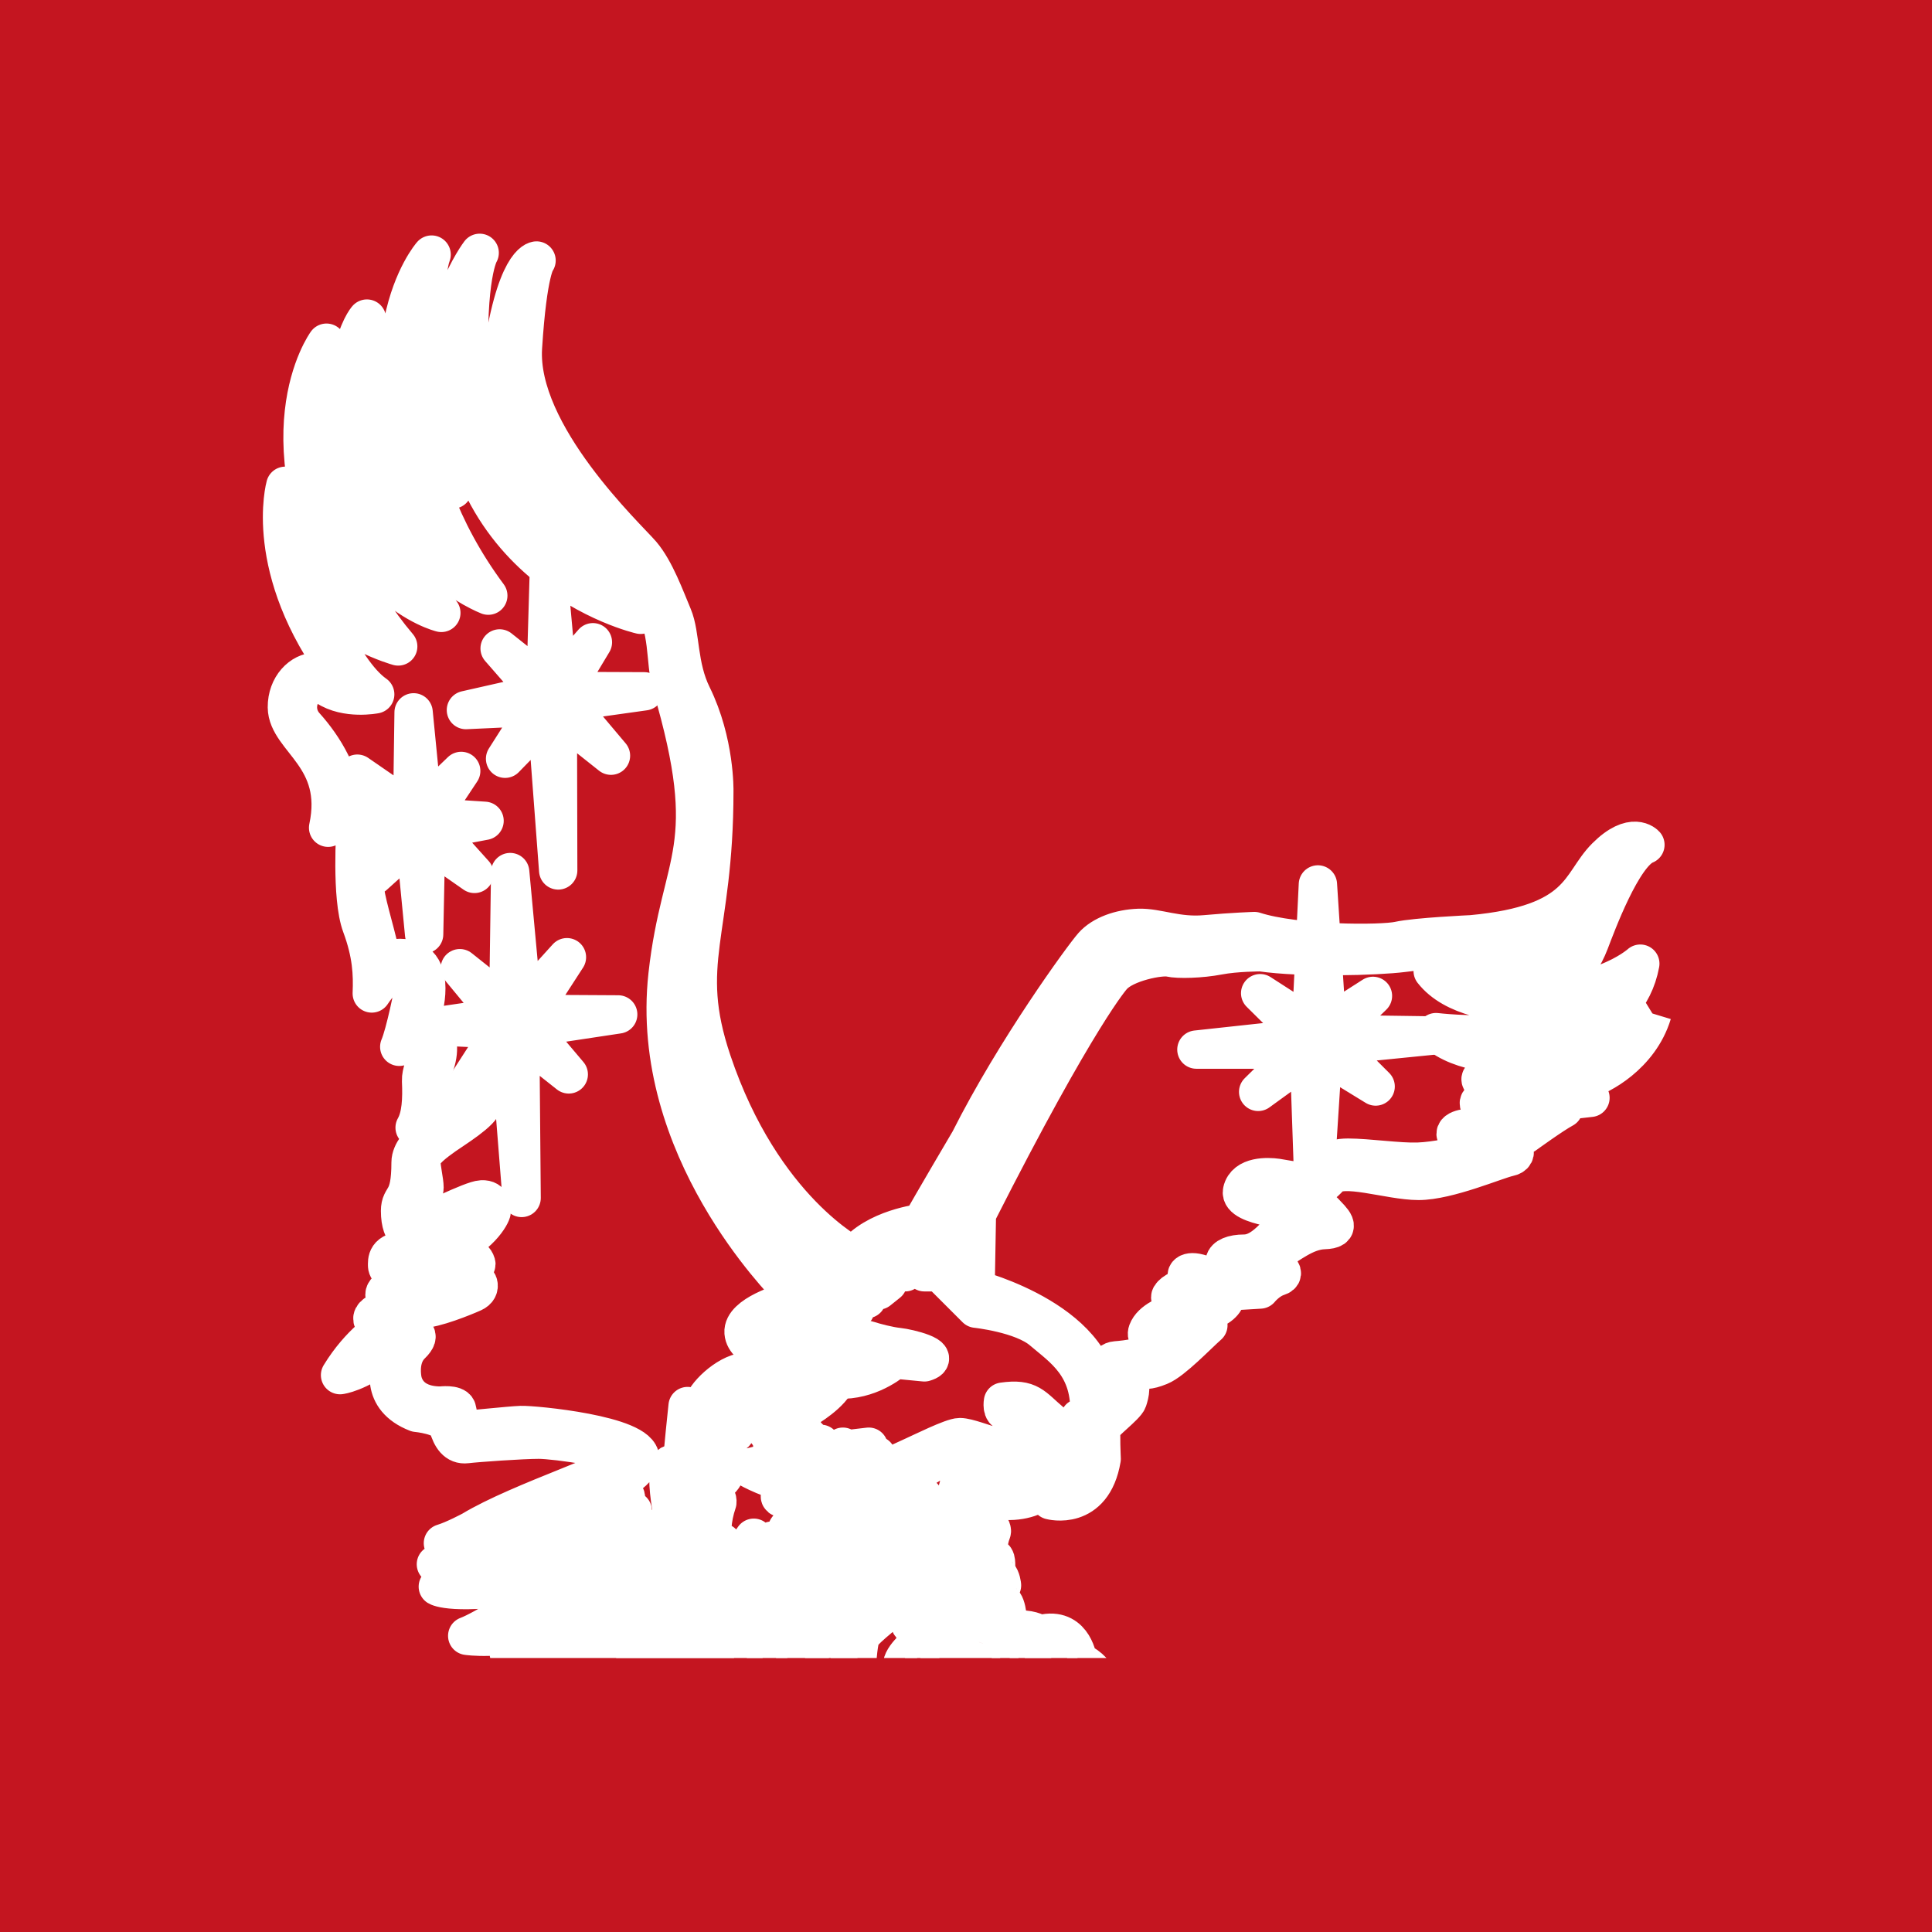
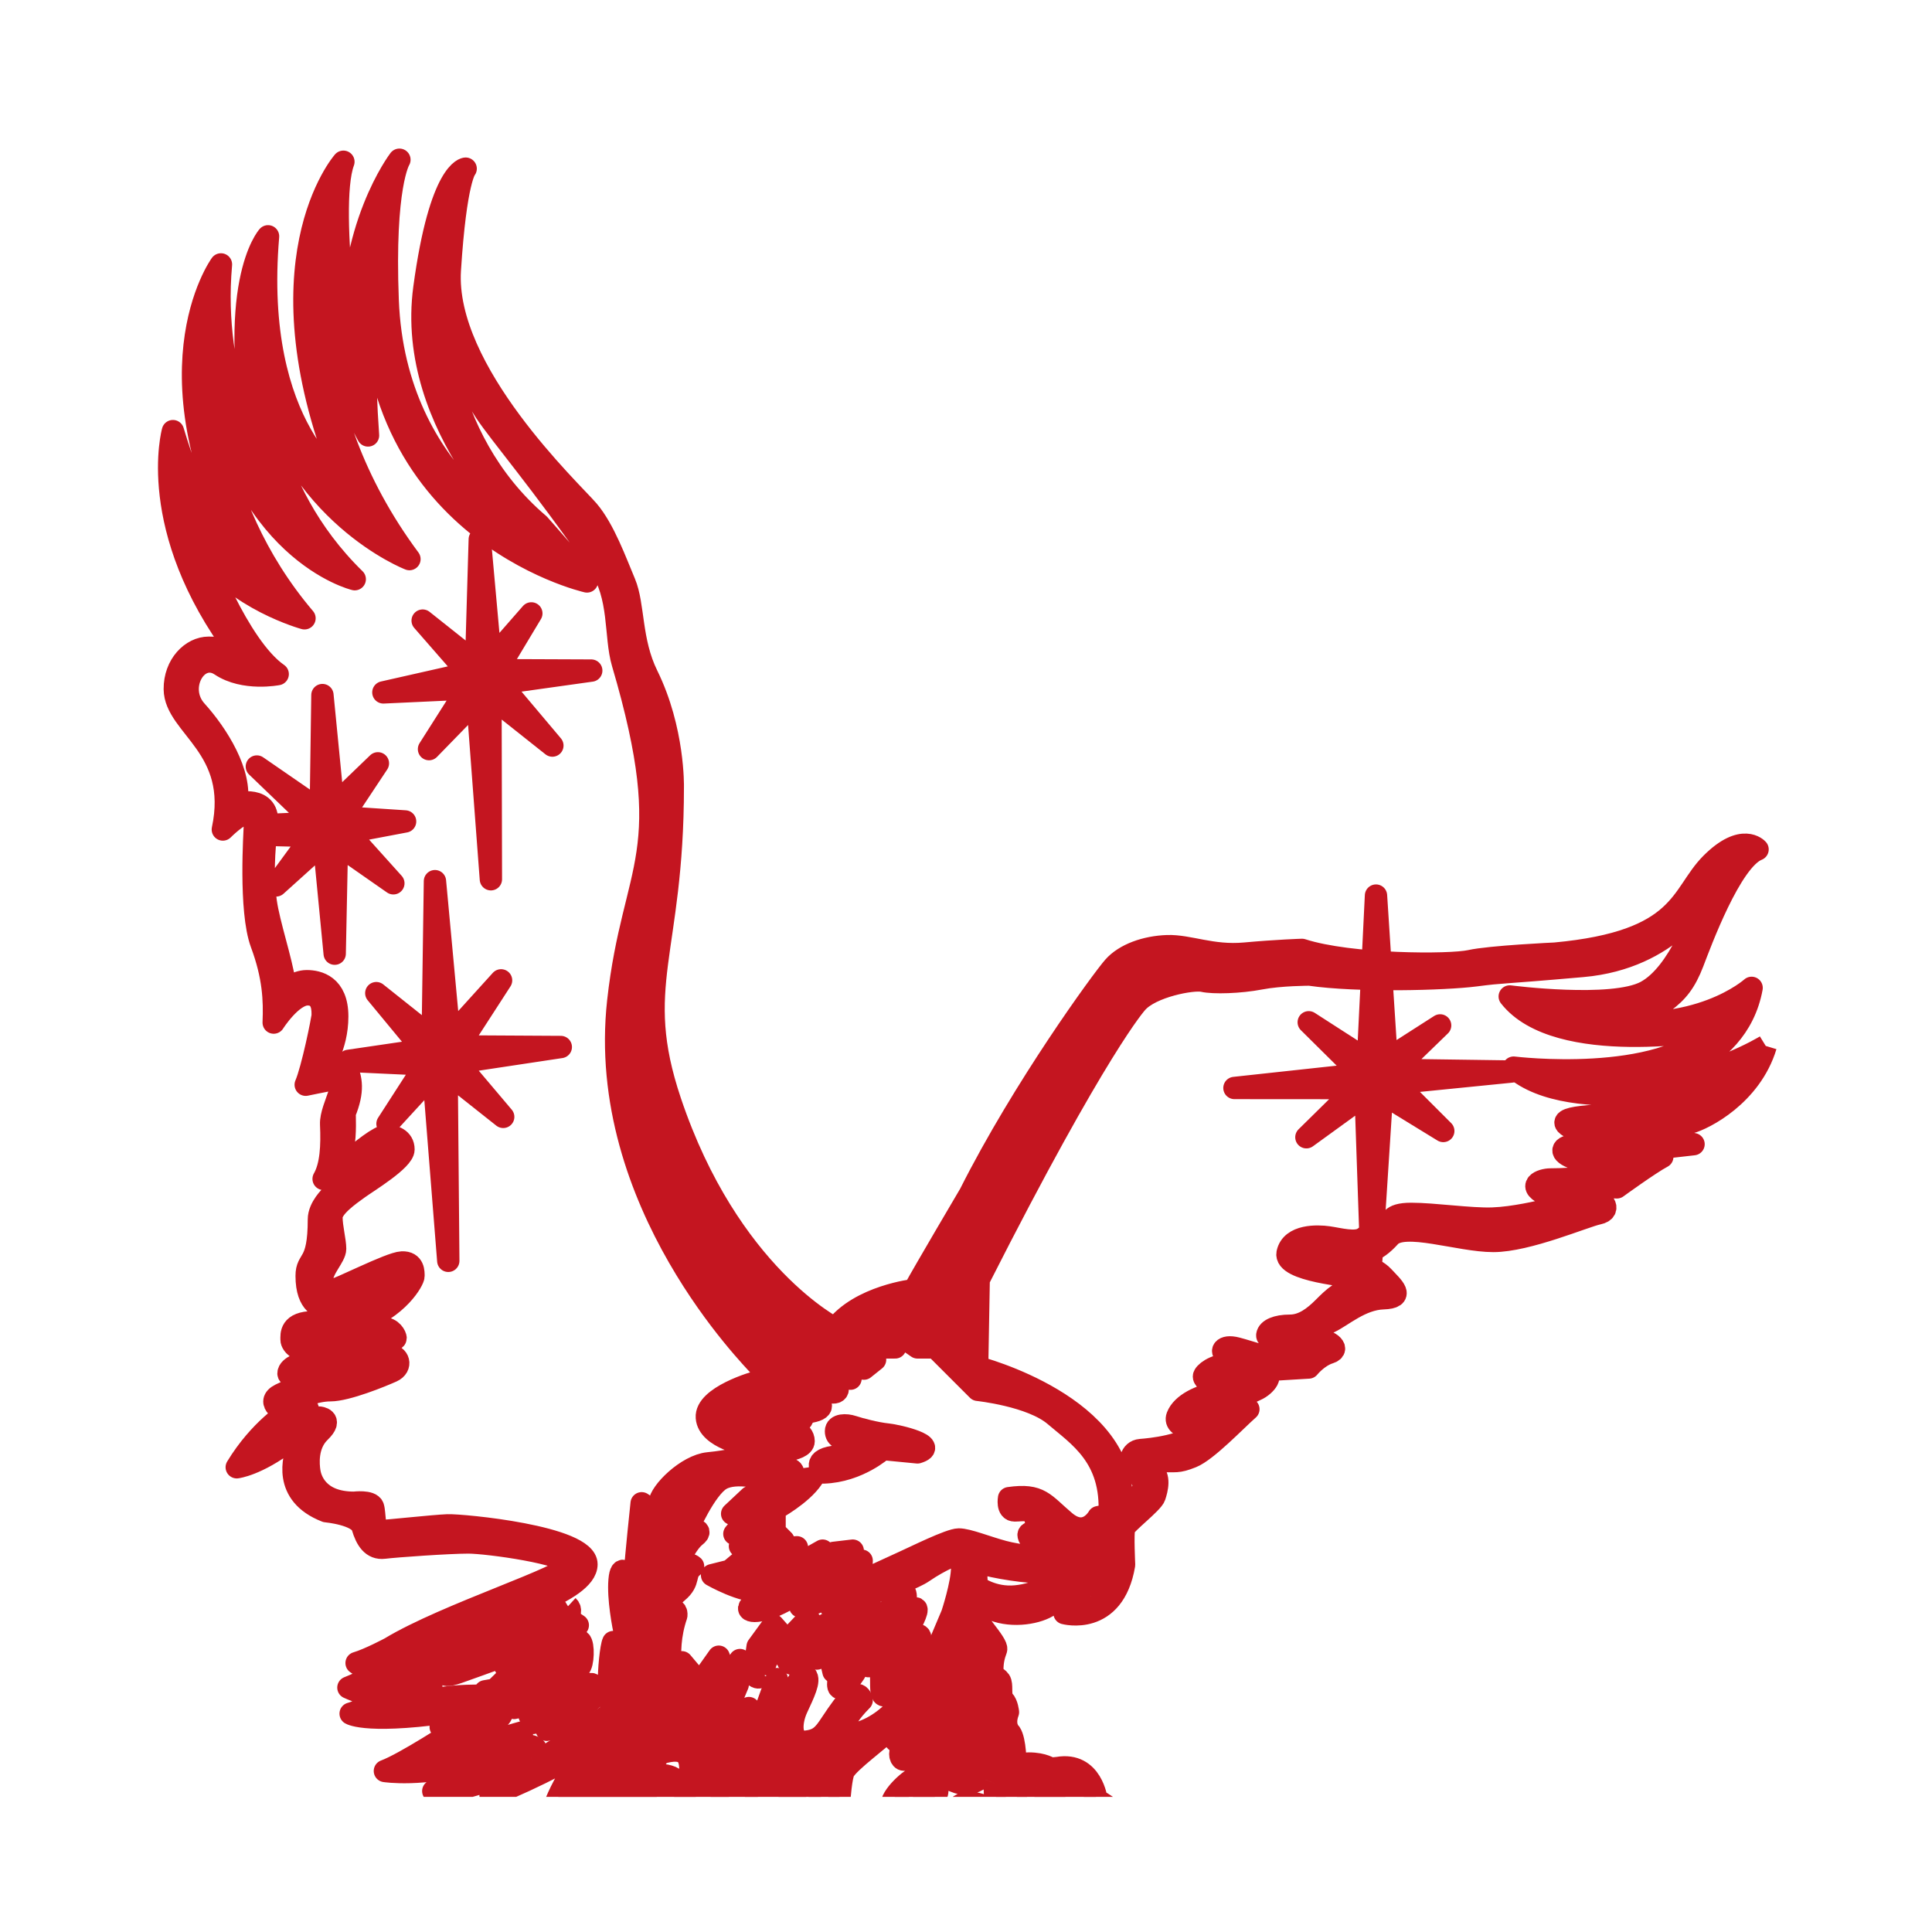
<svg xmlns="http://www.w3.org/2000/svg" viewBox="0 0 512 512">
-   <rect width="512" height="512" fill="#c41520" />
+   <rect width="512" height="512" fill="#ffffff" />
  <clipPath id="bird">
    <rect x="47" y="42" width="369" height="372" />
  </clipPath>
-   <g transform="translate(20.80 18.77) scale(1.016)" fill="#ffffff" stroke="#ffffff" stroke-width="10" stroke-linejoin="round" clip-path="url(#bird)">
+   <g transform="translate(-18.02 -13.87) scale(1.1837)" fill="#c41520" stroke="#c41520" stroke-width="5" stroke-linejoin="round" clip-path="url(#bird)">
    <path d="M 90.711 440.855 L 106.816 440.855 L 104.312 450.961 L 97.945 450.961 L 96.84 454.531 L 116.875 454.531 L 123.266 429.277 L 69.855 429.277 C 72.938 429.277 74.406 434.914 73.941 437.777 C 73.633 439.672 71.465 447.977 69.918 454.164 C 68.375 460.336 60.742 462.785 60.742 462.785 C 66.406 465.621 64.805 472.395 64.805 472.395 C 64.805 472.395 63.082 478.555 60.246 489.891 C 57.414 501.223 49.406 505.781 49.406 505.781 L 103.141 505.906 L 110.453 478.309 L 86.859 478.309 L 85.379 483.484 L 92.844 483.484 L 90.555 492.109 L 77.129 492.109 L 81.992 473.75 L 111.684 473.75 L 115.941 457.98 L 86.16 457.98 Z M 90.711 440.855 " />
    <path d="M 288.84 442.867 L 301.941 442.746 C 301.941 442.746 302.062 443.703 301.582 446.211 C 301.105 448.719 299.195 449.555 299.195 449.555 L 296.688 449.555 L 296.211 452.059 L 313.191 452.059 L 316.742 429.379 L 271.09 429.379 C 275.289 429.379 278.238 434.137 277.863 436.898 C 277.488 439.66 276.199 447.637 275.758 450.508 C 274.914 456.004 268.035 459.102 268.035 459.102 C 271.02 459.102 273.828 463.34 272.961 467.938 C 272.09 472.535 271.258 479.398 270.664 482.504 C 270.066 485.605 264.934 491.098 264.934 491.098 L 307.074 491.098 L 310.441 468.891 L 293.941 468.891 L 293.316 472.297 L 298.211 472.297 L 298.121 475.461 L 283.652 475.461 L 284.988 466.98 L 310.738 466.98 L 312.723 455.047 L 286.922 455.047 Z M 288.84 442.867 " />
    <path d="M 339.426 444.18 L 349.77 444.18 L 348.977 449.297 L 343.484 449.195 L 342.77 452.18 L 359.812 452.18 L 363.781 429.137 L 322.473 429.375 C 322.473 429.375 330.047 433.078 329.332 438.211 C 328.629 443.219 327.793 448.062 327.277 451.582 C 326.762 455.102 323.219 459.223 319.25 459.223 C 319.25 459.223 325.184 463.02 324.953 466.027 L 344.398 466.027 L 342.648 476.652 L 334.617 476.652 L 335.957 469.219 L 324.434 469.219 L 322.832 478.086 C 322.832 478.086 320.207 490.145 310.18 491.18 L 353.637 491.18 L 359.34 454.926 L 337.875 454.926 Z M 339.426 444.18 " />
    <path d="M 389.926 444.777 L 404.609 457.789 L 368.199 505.664 L 106.391 505.664 L 108.992 495.992 L 354.945 495.992 Z M 389.926 444.777 " />
    <path d="M 142.391 371.332 C 142.391 371.332 135.184 375.707 130.555 377.25 C 125.922 378.793 116.914 382.781 115.629 384.969 C 115.629 384.969 112.668 387.93 117.816 386.125 C 122.961 384.324 133.77 380.336 133.77 380.336 L 128.363 384.84 L 130.68 385.484 L 126.051 389.988 L 123.863 390.371 C 123.863 390.371 124.121 392.816 126.18 392.559 C 128.234 392.301 134.027 387.797 134.797 387.543 C 135.57 387.285 141.746 384.84 141.746 384.84 L 132.867 390.629 L 128.234 393.332 C 128.234 393.332 129.91 394.102 130.293 394.102 C 130.68 394.102 134.027 392.816 134.027 392.816 L 135.055 393.719 L 134.668 395.262 L 133.77 395.777 L 134.539 397.449 L 136.727 396.934 L 138.914 394.359 L 140.973 393.848 L 140.203 395.52 L 137.629 397.707 L 137.629 398.992 L 139.945 398.605 C 139.945 398.605 148.309 392.047 148.309 391.531 C 148.309 391.016 148.695 387.93 146.891 388.957 C 145.09 389.988 140.461 390.371 140.461 390.371 C 140.461 390.371 144.578 386 145.219 384.582 C 145.863 383.168 145.863 378.664 144.707 379.051 C 143.547 379.434 141.488 380.723 141.488 380.723 C 141.488 380.723 141.23 378.793 141.617 378.793 C 142.004 378.793 144.578 375.578 144.578 375.578 L 143.031 374.547 L 140.844 375.703 C 140.844 375.703 143.934 372.746 142.391 371.332 " />
    <path d="M 112.602 208.996 L 112.125 242.305 L 110.93 243.188 L 99.469 234.066 L 109.141 245.766 L 108.789 246.945 L 93.262 249.227 L 109.141 249.969 L 109.832 251.137 L 101.977 263.316 L 111.289 253.168 L 112.363 253.406 L 115.586 293.996 L 115.227 252.93 L 116.305 252.594 L 127.883 261.766 L 118.691 250.898 L 119.406 249.348 L 140.777 246.125 L 119.547 246.004 L 118.664 244.715 L 127.406 231.203 L 117.137 242.543 L 115.703 242.422 Z M 112.602 208.996 " />
    <path d="M 122.637 132.453 L 121.871 158.66 L 120.684 159.273 L 109.848 150.66 L 118.996 161.137 L 118.73 162.738 L 101.055 166.734 L 118.285 165.934 L 119.172 167 L 111.27 179.434 L 121.039 169.398 L 122.191 169.574 L 125.125 208.566 L 125.035 169.309 L 126.809 169.043 L 138.891 178.637 L 128.41 166.199 L 129.207 164.426 L 147.594 161.848 L 127.926 161.77 L 127.199 160.672 L 134.18 149.047 L 125.887 158.523 L 124.945 158.031 Z M 122.637 132.453 " />
    <path d="M 323.285 212.223 L 321.57 247.328 C 321.57 247.328 320.695 247.465 319.992 248.164 L 308.227 240.586 L 318.32 250.578 C 318.32 250.578 318.125 251.387 317.949 252.438 L 291.594 255.297 L 317.391 255.316 L 318.137 256.059 L 307.703 266.328 L 319.785 257.57 L 321.012 258.098 L 322.234 293.641 L 324.512 258.273 L 326.309 257.547 L 338.348 264.926 L 328.539 255.121 L 329.062 254.07 L 353.578 251.617 L 328.891 251.27 L 328.445 250.207 L 337.645 241.289 L 327.051 248.07 L 325.566 247.422 Z M 323.285 212.223 " />
    <path d="M 369.512 261.773 C 361.809 262.648 367.41 264.574 372.312 266.152 C 377.215 267.727 370.387 268.426 367.938 268.25 C 365.484 268.078 363.734 269.477 367.234 270.879 C 370.738 272.277 376.164 271.93 376.691 273.156 C 377.215 274.379 373.188 274.555 371.438 275.082 C 369.688 275.605 364.258 275.781 362.332 275.781 C 360.406 275.781 356.555 277.18 361.98 279.457 C 367.41 281.734 363.383 282.262 361.633 282.609 C 359.883 282.961 354.277 284.359 349.375 284.535 C 344.473 284.711 336.242 283.484 331.164 283.484 C 326.086 283.484 326.965 285.41 325.914 285.938 C 324.863 286.461 322.238 287.688 320.484 288.914 C 318.734 290.137 315.059 289.086 312.605 288.738 C 310.156 288.391 304.375 288.211 303.5 292.238 C 302.625 296.266 317.508 297.316 319.434 297.844 C 321.359 298.367 322.238 300.121 319.082 300.121 C 315.934 300.121 313.656 302.395 311.555 304.496 C 309.453 306.598 307.004 308.523 304.027 308.523 C 301.051 308.523 299.121 309.398 298.949 310.625 C 298.773 311.852 303.852 312.375 303.852 312.375 C 307.527 312.902 303.328 314.477 302.625 314.125 C 301.926 313.777 299.648 314.477 299.297 315.176 C 298.949 315.879 295.445 314.477 292.121 313.602 C 288.793 312.727 288.441 314.652 289.844 314.828 C 291.242 315.004 293.344 317.277 290.195 317.277 C 287.043 317.277 284.766 319.203 284.766 319.902 C 284.766 320.605 286.168 321.656 287.918 321.832 C 289.668 322.008 291.07 323.059 287.566 323.582 C 284.066 324.105 279.863 326.031 278.812 328.836 C 277.762 331.637 284.414 332.16 284.414 332.16 C 280.387 335.488 272.859 336.188 270.582 336.363 C 268.309 336.539 267.957 339.34 268.832 340.215 C 269.707 341.094 271.285 343.02 271.285 344.418 C 271.285 345.816 269.184 347.918 268.133 348.797 C 267.082 349.672 266.207 348.621 266.207 348.621 C 267.957 326.562 233.988 317.805 233.988 317.805 L 234.336 298.191 C 260.953 245.664 269.707 236.211 269.707 236.211 C 272.859 232.535 282.312 230.781 284.59 231.309 C 286.867 231.832 292.82 231.66 297.371 230.781 C 301.926 229.906 308.402 229.906 308.402 229.906 C 319.258 231.484 338.695 230.957 345.523 230.082 C 352.352 229.207 349.551 229.734 369.512 227.98 C 389.473 226.23 397 212.047 397 212.047 C 395.949 215.902 391.223 229.73 383.695 233.758 C 376.164 237.785 353.227 234.809 353.227 234.809 C 363.906 248.465 398.926 242.164 398.926 242.164 C 386.844 254.77 354.102 250.742 354.102 250.742 C 366.883 262.125 401.379 253.895 401.379 253.895 C 394.551 261.25 377.215 260.898 369.512 261.773 M 259.383 369.129 C 259.383 369.129 261.133 364.879 260.383 363.129 C 259.633 361.379 250.387 356.379 246.887 354.879 C 246.887 354.879 244.137 354.379 246.387 356.879 C 246.387 356.879 254.887 361.879 254.887 363.379 C 254.887 364.879 253.387 365.129 248.137 360.379 C 248.137 360.379 243.637 360.129 239.887 359.129 C 236.137 358.129 231.887 356.379 229.887 356.379 C 227.887 356.379 219.887 360.379 217.637 361.379 C 215.387 362.379 207.887 365.879 207.887 365.879 L 208.137 361.129 L 204.887 363.129 L 203.387 361.879 L 206.137 358.879 L 201.887 359.379 L 199.137 362.379 L 197.887 362.379 L 199.387 358.879 L 189.637 364.379 L 193.637 358.129 L 189.387 358.379 L 190.637 356.629 L 188.637 354.629 L 188.637 349.629 C 188.637 349.629 194.637 346.379 197.137 342.629 C 197.137 342.629 192.637 343.379 191.387 343.129 C 190.137 342.879 189.887 341.879 191.887 341.629 C 193.887 341.379 192.137 339.879 188.137 340.129 L 186.137 339.629 L 187.887 338.379 L 187.387 336.879 C 187.387 336.879 195.137 336.629 195.137 334.379 C 195.137 332.129 191.887 331.379 191.887 331.379 C 191.887 331.379 191.887 330.879 193.637 330.379 C 195.012 329.988 195.152 328.527 195.148 327.914 C 194.945 327.82 195.137 327.629 195.137 327.629 C 195.137 327.629 195.148 327.746 195.148 327.914 C 195.344 328.004 195.91 328 197.387 327.629 C 200.387 326.879 198.637 325.129 196.637 325.129 C 194.637 325.129 192.387 321.629 195.887 322.129 C 199.387 322.629 201.887 324.129 202.637 323.129 C 203.387 322.129 200.637 320.129 200.637 320.129 L 205.637 320.379 L 204.387 317.629 L 208.637 318.129 L 211.137 316.129 L 210.387 313.379 L 215.637 313.379 L 214.137 308.879 L 220.637 313.379 L 224.637 313.379 L 234.137 322.879 C 234.137 322.879 246.137 324.129 251.387 328.629 C 256.633 333.129 264.383 337.879 263.633 350.879 L 261.133 351.379 C 261.133 351.379 258.383 356.379 253.637 352.379 C 248.887 348.379 248.137 346.129 241.137 347.129 C 241.137 347.129 240.637 349.879 242.387 349.879 C 244.137 349.879 246.637 349.129 247.137 352.129 C 247.137 352.129 247.887 354.879 250.637 354.629 C 253.387 354.379 254.387 356.629 257.383 356.629 C 260.383 356.629 260.133 355.129 262.133 354.629 L 263.883 354.379 C 263.883 354.379 264.273 356.371 264.359 357.668 C 264.359 357.668 260.543 358.219 260.184 359.398 C 259.824 360.578 261.621 360.73 262.289 360.168 C 262.953 359.602 264.172 359.039 264.172 359.039 C 264.105 362.84 263.246 367.793 259.383 369.129 M 242.637 369.129 C 237.387 369.629 233.887 366.879 233.887 366.879 L 233.637 361.129 C 234.887 362.129 243.887 363.629 247.137 363.629 C 250.387 363.629 251.637 365.879 251.637 365.879 C 251.637 365.879 247.887 368.629 242.637 369.129 M 234.965 396.656 C 234.965 398.035 233.875 403.395 233.227 403.395 C 232.574 403.395 231.195 403.18 232.43 401.512 C 233.66 399.848 231.922 399.191 231.922 399.191 C 231.922 399.191 232.43 396.148 230.98 395.934 C 229.531 395.715 229.312 396.73 228.734 397.746 C 228.152 398.758 227.793 396.586 227.645 395.645 C 227.5 394.703 226.488 394.559 226.344 393.469 C 226.344 393.469 228.441 391.223 230.328 391.223 C 232.211 391.223 234.965 395.281 234.965 396.656 M 238.242 411.086 C 237.473 413.145 238.371 414.305 238.887 415.332 C 239.402 416.363 240.688 418.035 237.473 416.75 C 234.254 415.461 231.168 414.434 229.367 416.621 C 227.562 418.809 227.438 421.895 224.734 422.152 C 222.031 422.41 223.832 421.379 224.992 420.863 C 226.148 420.352 225.637 418.809 224.734 417.648 C 223.832 416.488 222.805 415.59 224.219 414.305 C 225.633 413.016 225.121 411.602 223.832 411.215 C 222.547 410.828 223.961 410.445 223.961 410.445 C 223.961 410.445 226.02 409.285 229.109 410.57 C 232.195 411.859 233.742 410.312 235.414 409.543 C 237.086 408.77 239.016 409.027 238.242 411.086 M 240.43 426.27 C 241.203 425.883 243.777 426.914 244.418 422.926 C 245.062 418.934 246.219 418.934 246.219 418.934 C 246.219 418.934 248.281 419.191 248.281 424.211 C 248.281 429.23 246.094 428.973 246.094 428.973 L 238.758 428.973 C 236.57 428.973 239.66 426.656 240.43 426.27 M 247.25 411.988 C 247.25 411.988 246.605 415.074 246.348 416.234 C 246.09 417.391 244.676 415.719 244.676 415.074 C 244.676 414.434 245.836 412.887 247.25 411.988 M 241.203 410.316 C 242.102 408.387 247.25 408.898 247.25 408.898 C 243.133 409.027 242.363 416.621 242.363 416.621 C 239.531 415.332 240.301 412.246 241.203 410.316 M 250.98 415.59 C 252.91 417.262 253.426 420.348 253.168 421.766 C 252.91 423.184 253.039 425.113 251.238 423.824 C 250.859 423.555 250.723 417.391 249.566 416.75 C 248.406 416.105 249.051 413.918 250.98 415.59 M 250.469 410.957 C 251.625 410.188 254.328 410.184 256.516 411.73 C 258.703 413.273 257.801 415.461 257.027 416.879 C 256.254 418.293 257.414 421.766 256.258 422.152 C 255.102 422.539 255.227 420.734 255.227 417.262 C 255.227 413.789 250.039 411.242 250.469 410.957 M 221 409.285 C 219.844 409.414 215.211 413.145 214.824 415.719 C 214.441 418.293 215.469 418.551 214.824 420.094 C 214.184 421.641 213.668 424.34 214.312 426.527 C 214.953 428.715 214.312 428.973 214.312 428.973 L 182.789 428.973 C 182.789 428.973 182.145 427.684 182.918 426.914 C 183.688 426.141 185.492 424.211 185.75 420.48 C 186.004 416.75 184.074 411.086 184.074 411.086 C 184.203 409.156 186.777 408.77 188.062 409.801 C 189.352 410.828 189.734 414.559 189.609 416.75 C 189.48 418.934 190.508 419.578 190.508 419.578 C 190.508 419.578 192.566 414.688 193.34 416.621 C 194.109 418.551 193.469 422.797 193.727 422.152 C 193.98 421.508 195.656 419.836 195.527 417.648 C 195.398 415.461 195.527 412.504 196.426 414.305 C 197.328 416.102 199 420.609 200.031 423.309 C 201.059 426.012 202.473 425.625 202.473 425.625 C 202.473 425.625 202.988 410.445 204.145 408.258 C 205.305 406.07 212.512 400.922 213.797 399.379 C 215.082 397.832 215.727 398.992 215.598 400.535 C 215.469 402.078 216.242 401.695 217.914 400.148 C 219.586 398.605 217.785 402.34 217.141 403.238 C 216.5 404.141 216.754 405.684 217.656 405.684 C 218.555 405.684 219.715 403.883 220.359 402.98 C 221 402.082 221.645 403.238 221.387 404.012 C 221.129 404.781 219.973 406.07 220.359 406.84 C 220.746 407.613 222.16 406.711 223.316 405.555 C 224.477 404.395 224.348 407.484 224.348 407.484 C 224.348 407.484 222.16 409.156 221 409.285 M 219.844 418.035 C 219.844 418.035 217.527 417.262 217.527 415.977 C 217.527 414.688 219.844 413.016 219.844 413.016 C 218.945 414.434 221.004 417.52 221.004 417.52 Z M 218.43 422.797 L 216.5 424.727 L 215.855 424.082 L 217.145 419.965 L 218.43 419.578 Z M 181.504 421.637 C 181.117 423.184 178.027 427.297 178.027 427.297 C 178.027 427.297 177.258 423.309 178.156 422.539 C 179.059 421.766 179.316 421.121 180.215 420.863 C 181.117 420.609 179.957 419.707 179.957 419.707 L 177.773 419.707 L 177.902 418.551 L 181.633 418.293 L 180.73 415.848 C 180.73 415.848 177.645 417.004 177.258 415.461 C 177.258 415.461 178.93 412.887 180.086 412.887 C 181.246 412.887 183.691 415.203 183.691 417.52 C 183.691 419.836 181.891 420.094 181.504 421.637 M 228.723 382.652 C 227.691 383.297 226.535 387.414 225.633 389.855 C 224.734 392.301 222.805 391.918 222.805 391.918 C 222.805 391.918 223.703 388.441 224.734 386.254 C 225.766 384.066 228.465 380.723 228.465 380.723 C 230.137 379.691 229.754 382.008 228.723 382.652 M 174.391 415.125 C 174.391 415.125 170.641 419.375 170.891 415.125 C 171.141 410.875 172.141 410.875 172.141 410.875 C 172.141 410.875 173.391 407.125 172.141 404.875 C 170.891 402.625 171.641 402.375 172.641 402.125 L 174.141 404.625 L 175.141 405.125 L 176.891 402.375 L 178.391 401.125 L 178.637 404.125 L 180.387 402.125 L 180.887 399.625 L 183.137 397.125 L 182.887 394.125 L 180.637 396.125 L 178.391 394.125 L 175.391 399.125 L 174.391 396.125 L 173.141 396.125 L 170.891 399.125 L 168.391 396.375 L 168.891 392.375 L 170.891 394.125 L 172.641 394.625 L 174.391 390.625 L 176.641 389.625 L 177.891 391.875 L 179.137 391.875 L 180.387 388.875 L 180.887 383.375 L 178.887 386.875 C 178.887 386.875 177.391 387.875 177.391 386.875 C 177.391 385.875 176.141 382.625 176.141 382.625 L 171.891 388.625 L 167.891 383.875 L 167.891 390.125 L 166.391 389.875 C 166.391 389.875 163.641 382.129 166.641 373.379 C 166.641 373.379 166.891 371.129 164.891 373.129 C 164.891 373.129 163.891 370.629 166.891 368.129 C 169.891 365.629 168.141 364.129 170.391 362.379 C 170.391 362.379 169.391 361.379 167.641 362.379 C 165.891 363.379 168.641 357.379 170.891 355.629 C 173.141 353.879 169.141 354.129 169.141 354.129 C 169.141 354.129 173.141 344.879 176.641 342.879 C 180.137 340.879 186.637 342.879 186.637 342.879 L 187.637 344.379 L 190.387 344.879 L 183.137 346.879 L 179.137 350.629 L 183.137 350.879 L 179.637 355.129 L 183.637 354.629 L 180.887 357.879 L 184.887 357.129 L 184.887 358.129 L 178.637 363.379 L 174.641 364.379 C 174.641 364.379 181.637 368.379 185.637 367.879 C 185.637 367.879 185.887 369.129 183.637 370.879 C 181.387 372.629 184.887 373.379 190.887 370.129 C 196.887 366.879 196.137 368.629 196.137 368.629 L 194.387 371.379 C 194.387 371.379 198.137 371.629 203.137 366.879 C 203.137 366.879 204.637 367.629 201.137 371.379 C 201.137 371.379 217.887 366.379 221.887 363.629 C 225.887 360.879 229.387 359.629 229.387 359.629 C 229.387 359.629 230.637 358.879 230.637 362.629 C 230.637 366.379 228.387 373.129 228.387 373.129 L 225.637 379.629 L 219.137 389.875 C 219.137 389.875 213.887 399.875 203.637 400.375 C 203.637 400.375 202.887 397.625 208.137 392.375 C 208.137 392.375 207.637 388.875 203.887 393.875 C 200.137 398.875 199.887 401.125 195.887 401.625 C 191.887 402.125 192.137 397.375 193.637 394.125 C 195.137 390.875 196.637 387.875 195.637 386.875 C 194.637 385.875 192.637 390.875 191.637 392.875 C 190.637 394.875 189.387 395.875 189.637 394.625 C 189.887 393.375 189.387 388.875 189.137 387.625 L 184.887 399.375 L 183.137 398.875 C 183.137 398.875 183.637 404.625 174.891 409.125 C 174 409.582 174.391 415.125 174.391 415.125 M 169.406 422.668 C 168.121 422.281 166.965 418.68 166.965 418.68 C 167.352 416.875 170.309 419.062 170.309 419.836 C 170.309 420.605 172.883 420.734 172.754 422.023 C 172.625 423.309 170.695 423.055 169.406 422.668 M 161.945 409.285 C 160.918 409.801 161.047 412.375 159.758 412.887 C 158.473 413.402 157.316 412.375 157.828 411.344 C 158.344 410.316 160.789 408.898 160.789 408 C 160.789 407.098 162.977 404.266 162.977 404.266 C 169.023 402.336 169.793 405.168 169.793 408 C 169.793 410.828 169.152 411.988 168.379 412.246 C 167.605 412.5 166.578 410.699 166.191 410.059 C 165.805 409.414 162.977 408.77 161.945 409.285 M 159.758 419.32 C 158.859 419.707 158.73 420.48 159.117 422.023 C 159.5 423.566 159.5 424.34 159.5 424.34 C 159.5 424.34 157.57 423.184 157.441 422.023 C 157.312 420.863 156.84 417.004 159.117 417.004 C 159.5 417.004 160.66 418.934 159.758 419.32 M 157.316 428.848 L 145.863 428.848 C 145.863 424.344 150.109 424.984 151.27 424.602 C 152.426 424.215 152.426 420.609 152.426 420.609 C 155.512 422.027 153.84 422.285 156.156 425.371 C 158.473 428.461 157.316 428.848 157.316 428.848 M 139.945 456.895 L 142.133 443.641 L 147.793 443.516 L 149.211 456.895 Z M 142.379 422.695 C 143.555 422.695 143.555 424.535 143.445 425.488 C 143.336 426.445 142.82 427.805 142.344 427.547 C 141.867 427.289 141.426 426.113 141.426 425.16 C 141.426 424.203 142.379 422.695 142.379 422.695 M 146.762 414.047 C 150.625 415.074 150.496 422.023 149.336 422.281 C 148.18 422.535 147.02 419.707 146.637 418.809 C 146.25 417.906 143.031 419.191 143.031 417.262 C 143.031 415.332 146.762 414.047 146.762 414.047 M 155 417.262 L 155 419.062 L 153.066 419.062 C 152.426 419.062 152.555 416.621 152.168 415.977 L 153.969 416.363 Z M 153.969 399.25 L 154.227 413.402 L 151.523 413.402 L 150.883 404.523 C 150.109 405.297 147.793 407.871 146.379 410.828 C 144.961 413.789 144.32 411.086 144.32 411.086 C 146.25 404.398 153.969 399.25 153.969 399.25 M 134.746 406.426 C 131.688 407.957 133.57 405.602 134.863 404.191 C 136.16 402.777 133.57 402.543 133.57 402.543 C 131.215 404.426 127.922 405.133 127.922 405.133 C 127.922 405.133 130.156 402.895 131.215 401.953 C 132.277 401.012 132.039 399.598 132.039 399.598 C 132.039 399.598 124.391 401.719 121.68 402.895 C 118.977 404.07 114.148 404.191 114.148 404.191 C 114.148 404.191 123.449 398.305 125.918 397.012 C 128.391 395.715 127.332 394.656 127.332 394.656 C 127.332 394.656 123.684 396.066 122.27 396.066 C 120.859 396.066 122.625 394.066 123.094 393.477 C 123.566 392.891 122.977 391.359 122.977 391.359 C 122.977 391.359 117.68 391.242 113.207 392.066 C 108.734 392.891 107.793 393.242 108.617 391.949 C 109.438 390.652 111.793 389.004 111.793 389.004 C 109.793 389.004 108.734 387.355 111.207 386.414 C 113.676 385.477 113.324 383 113.324 383 L 116.504 381 C 116.504 381 114.5 381.473 114.5 380.176 C 114.5 378.883 116.738 378.41 121.68 375.938 C 126.625 373.469 146.52 368.172 146.52 361.934 C 146.52 355.691 118.621 353.102 115.441 353.219 C 112.266 353.336 101.672 354.516 100.258 354.516 C 98.848 354.516 99.199 350.512 98.73 349.102 C 98.258 347.688 94.488 348.16 94.488 348.16 C 86.133 348.16 84.719 342.742 84.484 341.215 C 84.25 339.684 83.777 335.211 86.84 332.27 C 89.898 329.324 86.723 329.09 86.723 329.09 C 78.953 333.68 79.305 331.797 79.305 331.797 C 79.305 331.797 81.777 329.914 83.191 329.09 C 84.602 328.266 84.367 326.617 83.426 326.617 C 82.484 326.617 81.777 325.793 81.777 325.32 C 81.777 324.852 85.543 322.969 89.191 322.969 C 92.844 322.969 100.609 319.789 102.965 318.73 C 105.32 317.672 104.496 315.082 102.258 315.082 C 100.023 315.082 100.023 314.02 100.023 313.434 C 100.023 312.848 103.789 311.785 103.789 311.316 C 103.789 310.844 102.965 309.078 100.965 309.078 C 98.965 309.078 91.547 311.316 89.312 312.02 C 87.074 312.727 84.367 312.258 84.484 311.195 C 84.602 310.137 86.133 310.961 95.312 307.785 C 104.496 304.605 107.793 298.25 107.793 297.426 C 107.793 296.602 107.91 294.246 105.203 294.363 C 102.496 294.484 90.723 300.605 89.547 300.605 C 88.371 300.605 87.309 300.723 87.309 298.25 C 87.309 295.777 90.254 293.07 90.254 291.305 C 90.254 289.539 89.43 286.48 89.43 284.242 C 89.43 282.004 93.312 279.297 95.434 277.766 C 97.551 276.238 105.555 271.41 105.555 269.059 C 105.555 266.703 103.32 265.996 101.789 265.996 C 100.258 265.996 96.02 269.293 92.961 272.117 C 89.898 274.941 91.43 270.703 92.02 268.352 C 92.609 265.996 92.371 260.934 92.371 260.934 C 94.492 255.754 93.785 253.285 92.844 250.812 C 91.902 248.34 87.309 250.695 87.309 250.695 C 87.309 250.695 90.723 246.223 90.723 239.273 C 90.723 232.332 86.367 231.391 83.898 231.391 C 81.426 231.391 79.07 233.391 79.07 233.391 C 78.953 229.387 76.246 221.383 75.066 215.617 C 74.016 210.469 74.094 204.66 74.707 198.617 L 83.949 198.848 L 84.188 200.16 L 77.027 209.949 L 86.695 201.234 L 87.891 201.832 L 90.156 225.23 L 90.637 201.594 L 91.828 201.477 L 103.289 209.473 L 93.738 198.848 L 94.574 197.773 L 105.918 195.625 L 93.262 194.789 L 92.785 193.238 L 99.828 182.613 L 90.277 191.805 L 89.801 191.688 L 87.41 167.332 L 87.055 192.402 L 86.578 192.879 L 72.727 183.328 L 85.023 195.148 L 84.785 195.984 L 74.949 196.43 C 75.773 189.602 68.145 191.637 68.145 191.637 C 69.395 184.887 63.895 176.137 59.145 170.887 C 54.395 165.637 59.395 157.137 64.645 160.637 C 69.895 164.137 77.395 162.637 77.395 162.637 C 68.395 156.387 60.395 134.641 60.395 134.641 C 67.895 145.891 83.395 150.141 83.395 150.141 C 60.645 123.391 61.895 92.641 61.895 92.641 C 68.395 135.141 94.645 141.391 94.645 141.391 C 73.395 120.641 73.395 94.641 73.395 94.641 C 80.895 126.891 106.891 136.891 106.891 136.891 C 80.895 101.891 87.145 68.395 87.145 68.395 C 87.395 91.391 97.617 109.207 97.617 109.207 C 95.617 81.461 98.895 67.895 98.895 67.895 C 93.645 129.891 146.641 141.891 146.641 141.891 C 145.891 140.391 135.891 129.141 135.891 129.141 C 112.391 109.141 113.391 78.891 113.391 78.891 C 114.391 84.891 119.891 97.891 123.891 103.891 C 127.445 109.223 135.824 118.777 149.379 138.207 C 154.227 145.152 152.852 154.07 154.641 160.137 C 167.391 203.387 157.047 205.066 153.641 235.883 C 148.641 281.133 184.188 316.141 185.129 317.438 C 186.07 318.73 185.715 320.852 185.715 320.852 C 183.949 321.203 173.121 324.5 173.477 329.09 C 173.828 333.684 182.422 335.211 182.422 335.211 L 181.363 338.035 C 181.363 338.035 178.652 338.859 173.828 339.332 C 169.004 339.801 163 345.805 162.879 348.277 C 162.762 350.75 161.113 349.809 161.113 349.809 L 158.879 348.277 C 158.879 348.277 157.465 361.578 157.465 363.227 C 157.465 364.875 156.996 366.168 156.406 365.348 C 155.816 364.52 154.289 361.344 153.934 365.461 C 153.582 369.582 154.758 375.703 155.23 377.82 C 155.699 379.941 155.465 382.648 155.465 382.648 L 152.523 379.352 C 152.051 380.293 151.461 385.711 151.578 388.887 C 151.699 392.062 152.402 394.301 151.816 395.246 C 151.227 396.188 137.809 404.895 134.746 406.426 M 201.887 314.129 L 197.387 314.129 L 197.637 317.379 L 194.387 314.629 L 193.387 317.129 C 193.387 317.129 190.887 309.379 190.137 308.129 Z M 410.543 245.883 C 410.543 245.883 396.711 254.383 382.879 253.715 C 382.879 253.715 404.043 251.047 407.379 232.883 C 407.379 232.883 395.199 243.91 371.961 239.887 C 371.961 239.887 385.094 237.961 387.711 236.051 C 390.762 233.82 392.543 231.551 394.211 227.219 C 395.879 222.883 402.711 204.219 408.711 201.883 C 408.711 201.883 405.379 198.051 398.379 205.051 C 391.379 212.051 392.273 222.555 363.379 225.219 C 363.379 225.219 348.879 225.883 344.379 226.883 C 339.879 227.883 317.547 227.883 306.715 224.383 C 306.715 224.383 301.215 224.551 293.883 225.219 C 286.551 225.883 281.383 223.383 276.551 223.551 C 271.719 223.719 267.051 225.383 264.551 228.219 C 262.051 231.051 244.387 255.215 232.387 279.047 C 232.387 279.047 222.055 296.551 219.887 300.551 C 219.887 300.551 207.738 301.887 202.227 309.16 C 202.227 309.16 178.344 297.199 165.285 258.348 C 156.559 232.383 165.848 225.234 165.848 187.879 C 165.848 187.879 166.117 175.105 160.117 162.922 C 156.324 155.211 157.168 147.219 155.059 142.223 C 153.086 137.559 150.477 130.273 146.891 126.059 C 143.305 121.84 114.484 94.922 115.93 72.18 C 117.227 51.809 119.477 49.477 119.477 49.477 C 119.477 49.477 113.816 49.68 110.238 76.188 C 106.02 107.43 133.879 132.527 135.777 133.789 C 135.777 133.789 103.594 119.711 102.016 78.93 C 101.016 53.199 104.645 47.477 104.645 47.477 C 104.645 47.477 92.895 62.809 94.227 88.309 C 94.656 100.48 88.176 58.488 92.105 47.93 C 92.105 47.93 72.055 70.699 92.734 120.676 C 92.734 120.676 71.551 108.102 75.234 64.625 C 75.234 64.625 65.324 75.555 73.34 114.773 C 73.34 114.773 62.375 97.062 64.691 70.914 C 64.691 70.914 46.367 96.012 72.438 141.094 C 72.438 141.094 62.371 136.492 53.938 108.238 C 53.938 108.238 47.824 129.953 68.488 157.578 C 68.488 157.578 65.746 156.734 61.953 156.734 C 58.156 156.734 54.316 160.527 54.359 166.012 C 54.43 174.34 69.035 179 65.113 197.43 C 65.113 197.43 68.488 194.055 69.965 194.055 C 71.441 194.055 72.281 195.531 72.281 196.586 C 72.281 197.641 71.02 215.562 73.758 222.941 C 76.5 230.324 76.711 235.594 76.5 240.656 C 76.5 240.656 80.508 234.328 84.09 234.328 C 87.676 234.328 87.465 238.125 87.465 238.969 C 87.465 239.812 85.145 251.199 83.668 254.57 C 83.668 254.57 87.922 253.684 89.996 253.305 C 94.223 252.539 89.184 259.465 89.363 263.426 C 89.582 268.273 89.363 272.703 87.676 275.656 C 87.676 275.656 92.316 276.711 101.172 269.121 C 101.172 269.121 108.129 267.855 89.363 279.453 C 89.363 279.453 86.621 281.98 86.621 284.723 C 86.621 295.312 83.879 293.297 83.879 297.375 C 83.879 303.91 87.254 304.543 88.309 304.543 C 88.309 304.543 91.262 305.312 101.195 298.348 C 101.195 298.348 103.402 298.348 101.539 299.797 C 99.676 301.242 90.641 307.66 85.398 307.73 C 80.152 307.797 80.5 310.488 80.5 311.66 C 80.5 312.832 82.43 314.352 84.223 314.352 C 86.016 314.352 90.055 313.488 91.09 313.211 C 92.129 312.934 100.039 313.211 83.191 316.766 C 83.191 316.766 79.812 317.629 79.812 319.215 C 79.812 320.805 89.855 319.727 91.234 319.586 C 91.234 319.586 82.555 321.699 78.016 323.938 C 74.512 325.668 78.773 328.078 79.742 327.871 C 79.742 327.871 73.395 331.711 68.227 340.211 C 68.227 340.211 72.727 339.711 79.727 334.379 C 79.727 334.379 82.727 333.047 81.895 335.547 C 81.062 338.047 78.395 346.211 88.227 350.047 C 88.227 350.047 95.559 350.711 96.395 353.547 C 97.227 356.379 98.559 358.543 101.227 358.211 C 103.891 357.879 115.727 357.047 120.059 357.047 C 124.391 357.047 142.559 359.547 142.559 362.047 C 142.559 364.543 115.227 373.043 102.559 380.711 C 102.559 380.711 97.895 383.211 95.059 384.043 C 95.059 384.043 98.059 386.211 99.895 385.875 C 99.895 385.875 97.559 387.879 93.227 389.543 C 93.227 389.543 97.895 391.711 101.395 391.711 C 101.395 391.711 96.227 394.711 93.727 395.375 C 93.727 395.375 97.727 397.875 118.891 394.543 C 118.891 394.543 114.727 397.875 113.891 398.375 C 113.891 398.375 115.227 399.211 117.059 399.211 C 117.059 399.211 105.891 406.543 101.395 408.211 C 101.395 408.211 109.891 409.543 121.727 406.043 C 121.727 406.043 113.227 412.543 112.227 412.711 C 112.227 412.711 118.227 413.375 128.559 408.543 C 128.559 408.543 127.227 412.711 125.059 413.711 C 125.059 413.711 138.559 408.375 146.559 402.875 C 146.559 402.875 139.059 414.375 139.059 417.711 C 139.059 421.043 140.059 421.375 140.059 422.207 C 140.059 423.043 138.727 423.707 138.727 425.375 C 138.727 427.043 140.227 429.207 139.727 429.707 L 127.223 429.707 C 127.223 429.707 130.559 434.207 130.559 439.539 C 130.559 444.871 128.223 456.703 120.727 459.203 C 120.727 459.203 125.059 462.203 122.891 472.039 C 120.727 481.871 120.059 486.535 112.227 491.094 L 134.059 491.094 L 137.391 470.539 L 150.223 470.539 L 151.723 484.203 C 151.723 484.203 153.223 487.703 145.949 491.094 L 167.723 491.094 L 158.891 434.207 C 158.891 434.207 158.391 430.207 161.887 433.707 C 161.887 433.707 161.391 429.371 161.723 428.039 C 162.055 426.707 163.52 423.867 164.52 423.699 C 165.52 423.531 166.703 426.684 165.035 430.516 L 165.293 433.477 C 165.293 433.477 165.793 434.848 165.293 436.18 L 165.055 446.207 L 167.223 445.371 C 167.223 445.371 167.055 440.207 171.055 437.539 C 171.055 437.539 171.555 433.039 171.223 430.707 C 170.887 428.371 171.223 425.539 173.055 425.371 C 174.887 425.207 175.223 430.207 173.555 435.871 C 173.555 435.871 177.723 432.371 178.887 432.539 C 180.055 432.707 182.723 433.727 181.77 438.871 C 180.742 444.422 179.371 458.129 172.887 460.539 C 172.887 460.539 176.887 462.203 175.887 467.703 C 174.887 473.203 171.891 485.371 169.887 491.262 L 216.715 491.262 L 223.66 458.668 L 197.055 458.703 L 194.887 469.039 L 208.031 469.039 L 206.555 475.539 L 189.055 475.539 L 196.25 442.371 L 213.957 442.371 C 213.957 442.371 212.898 450.98 210.719 451.207 L 208.055 452.039 L 207.555 454.484 L 224.578 454.539 L 230.223 429.375 L 217.387 429.375 C 217.387 429.375 215.887 428.371 218.219 426.039 C 218.219 426.039 219.887 424.375 220.219 422.707 C 220.551 421.039 221.887 424.832 224.051 424.875 C 230.332 424.992 229.887 418.207 232.387 418.207 C 234.887 418.207 233.051 431.207 232.219 436.039 C 232.219 436.039 233.57 436.254 234.328 435.316 C 235.398 433.992 236.07 431.25 236.883 430.039 C 237.352 429.348 241.156 433.039 240.156 438.035 C 239.156 443.035 238.242 454.969 228.887 458.703 C 228.887 458.703 235.031 461.371 233.699 467.539 L 231.551 477.703 C 230.5 481.242 226.395 487.445 220.051 491.426 L 262.754 491.426 L 267.488 469.039 L 251.18 469.039 L 250.719 472.535 L 256.008 472.539 L 255.219 475.539 L 244.664 475.539 L 254.707 429.207 L 252.219 429.207 C 252.219 429.207 251.051 427.875 253.051 426.375 C 255.051 424.875 252.887 424.375 255.051 424.207 C 257.219 424.043 257.551 423.375 259.219 423.207 C 260.883 423.043 261.719 427.207 255.051 432.875 C 255.051 432.875 264.73 433.176 265.938 422.215 C 265.938 422.215 267.422 418.035 260.719 414.707 C 260.719 414.707 259.719 406.211 252.051 407.543 L 250.387 407.707 C 250.387 407.707 248.887 406.543 245.551 406.543 L 242.551 406.707 C 242.551 406.707 242.551 401.375 241.387 399.711 C 241.387 399.711 239.719 398.211 240.887 395.043 C 240.887 395.043 240.719 393.207 239.887 392.375 C 239.051 391.543 239.551 389.543 239.219 388.375 C 238.887 387.211 237.387 387.375 237.387 385.543 C 237.387 383.711 237.719 382.375 238.219 381.043 C 238.719 379.711 232.719 373.875 232.887 372.043 C 233.051 370.211 232.387 369.543 236.719 371.711 C 241.051 373.875 246.887 373.043 249.719 371.375 C 252.551 369.711 254.719 367.711 255.719 367.711 C 256.719 367.711 256.051 371.711 253.551 372.875 C 253.551 372.875 264.551 375.875 266.883 362.043 C 266.883 362.043 266.551 355.043 266.883 353.879 C 267.219 352.711 273.219 348.211 273.719 346.711 C 274.215 345.211 275.051 342.211 273.051 340.879 C 271.051 339.543 271.551 339.047 275.051 338.879 C 278.551 338.711 278.715 339.211 282.051 337.879 C 285.383 336.543 291.883 329.711 294.715 327.211 C 294.715 327.211 290.883 326.879 285.883 328.711 C 280.883 330.543 282.719 327.879 287.383 326.711 C 292.051 325.543 294.051 323.879 296.383 322.879 C 298.715 321.879 300.547 319.047 297.715 319.711 C 294.883 320.379 291.383 320.711 290.551 320.047 C 289.715 319.379 292.719 318.879 294.883 318.711 C 297.047 318.547 308.215 317.879 308.215 317.879 C 308.215 317.879 310.215 315.379 312.883 314.547 C 315.547 313.711 312.379 311.379 309.547 311.711 C 306.715 312.047 310.051 309.047 312.883 307.711 C 315.715 306.379 319.883 302.547 324.883 302.379 C 329.883 302.215 327.047 299.879 324.883 297.547 C 322.715 295.215 318.047 294.047 312.215 293.547 C 306.383 293.047 307.547 291.715 314.047 292.379 C 320.547 293.047 323.215 292.047 326.383 288.547 C 329.547 285.047 341.879 289.547 349.547 289.547 C 357.211 289.547 369.879 284.047 373.043 283.383 C 376.211 282.715 374.211 279.879 370.543 279.047 C 370.543 279.047 369.711 277.047 377.211 277.547 C 377.211 277.547 384.547 272.215 387.379 270.715 L 379.711 269.547 L 394.379 267.879 C 394.379 267.879 382.211 265.215 380.043 264.383 C 380.043 264.383 390.375 263.883 393.543 263.047 C 396.711 262.215 407.211 256.883 410.543 245.883 " />
    <path d="M 195.148 327.914 C 195.148 327.746 195.137 327.629 195.137 327.629 C 195.137 327.629 194.945 327.82 195.148 327.914 " />
    <path d="M 213.887 332.879 C 211.387 332.629 207.637 331.629 206.137 331.129 C 204.637 330.629 202.387 330.629 202.387 332.129 C 202.387 333.629 203.637 334.129 206.887 334.129 C 210.137 334.129 207.137 337.129 201.887 337.879 C 196.637 338.629 199.637 341.379 199.637 341.379 C 207.387 341.129 212.887 336.129 212.887 336.129 L 220.637 336.879 C 225.637 335.379 216.387 333.129 213.887 332.879 " />
    <path d="M 185.875 386.641 C 186.391 383.68 188.578 379.691 188.578 379.691 C 188.578 379.691 191.668 383.297 191.668 383.68 C 191.668 384.066 193.469 384.453 193.469 384.453 L 195.398 383.168 L 194.754 380.207 L 195.785 378.664 L 196.941 379.566 L 198.102 383.039 L 199.516 382.137 L 200.414 379.949 L 201.832 385.996 C 201.832 385.996 202.988 384.453 202.988 384.066 C 202.988 383.68 203.375 379.82 203.375 379.82 C 203.375 379.82 205.82 377.121 205.82 376.734 C 205.82 376.348 206.461 373.387 206.461 373.387 L 202.988 373.645 L 202.477 376.992 L 200.285 375.32 L 198.871 377.375 L 196.172 374.16 L 193.469 376.992 L 192.18 379.949 L 188.32 375.574 L 184.848 380.336 L 183.945 386.641 C 185.234 388.055 185.875 386.641 185.875 386.641 " />
    <path d="M 204.918 388.441 C 207.621 385.355 208.008 383.039 208.008 383.039 C 208.008 383.039 208.523 384.195 209.551 384.711 C 210.578 385.227 211.352 380.465 213.152 378.535 C 214.953 376.605 215.469 377.504 214.699 380.336 C 213.926 383.168 212.512 384.84 212.512 387.414 C 212.512 389.984 212.512 391.402 213.281 391.273 C 214.055 391.145 216.113 387.543 217.27 384.453 C 218.43 381.367 219.973 380.594 221 378.922 C 222.031 377.25 219.328 377.504 218.688 378.664 C 218.043 379.82 217.785 377.762 218.945 375.703 C 220.102 373.645 221.387 370.684 219.328 372.23 C 217.27 373.773 216.625 373.387 217.527 371.457 C 218.43 369.527 218.043 366.441 216.371 368.887 C 214.699 371.328 210.578 378.406 210.578 378.406 L 210.578 372.23 C 210.578 371.199 208.523 372.617 208.523 372.617 C 208.523 373.516 204.273 385.352 202.988 387.797 C 202.988 387.797 202.219 391.531 204.918 388.441 " />
  </g>
</svg>
